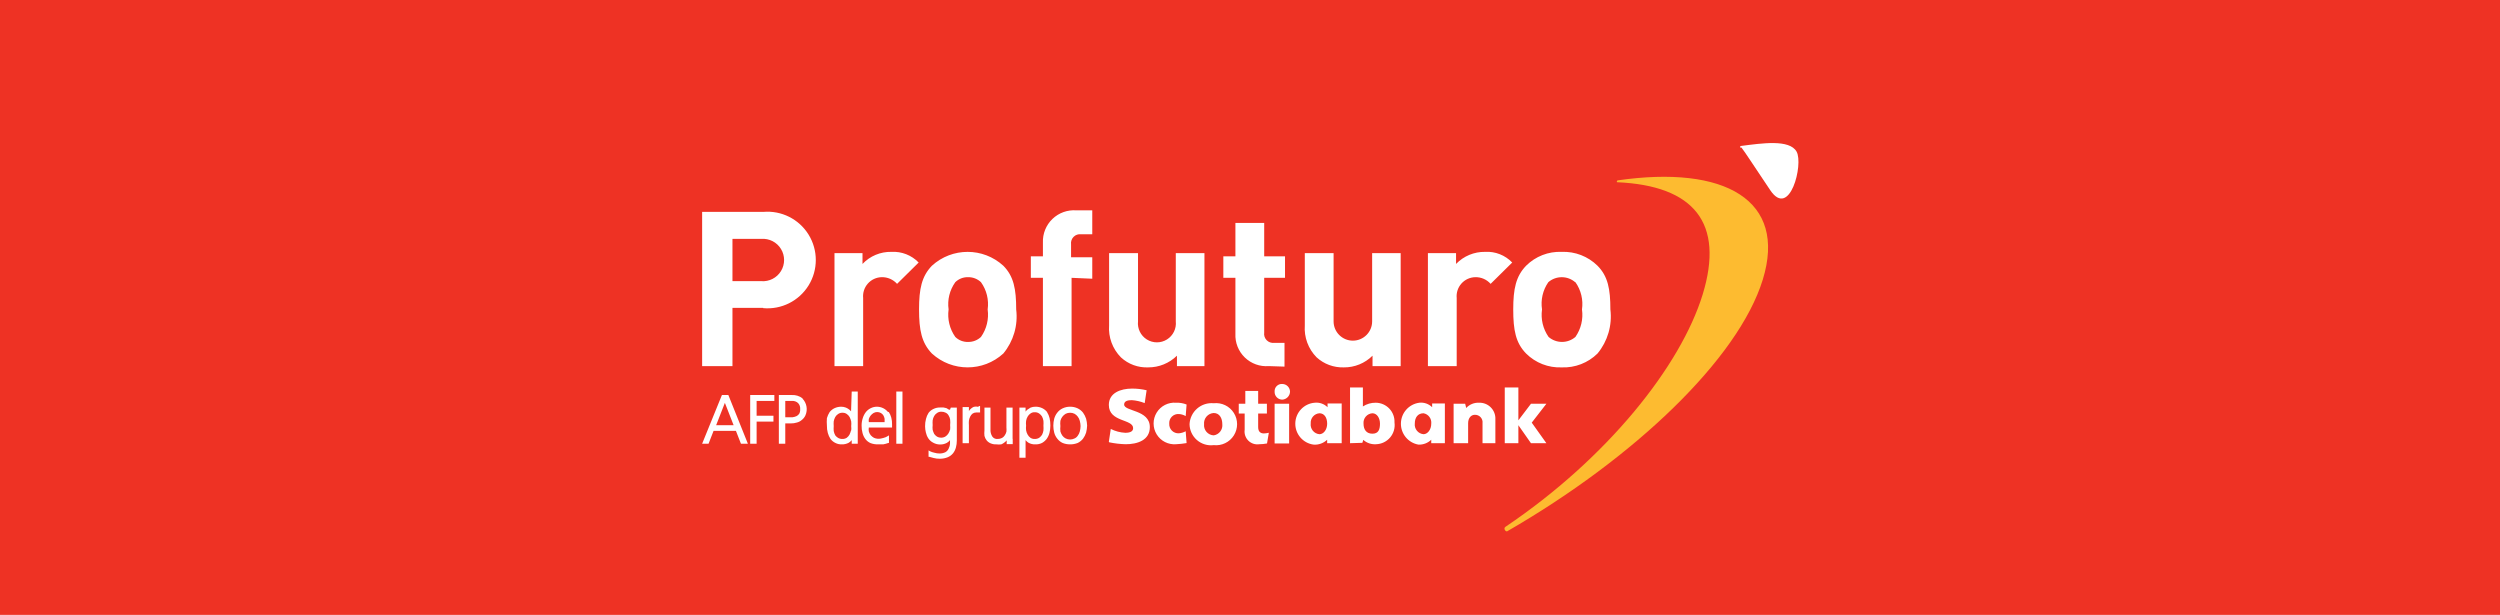
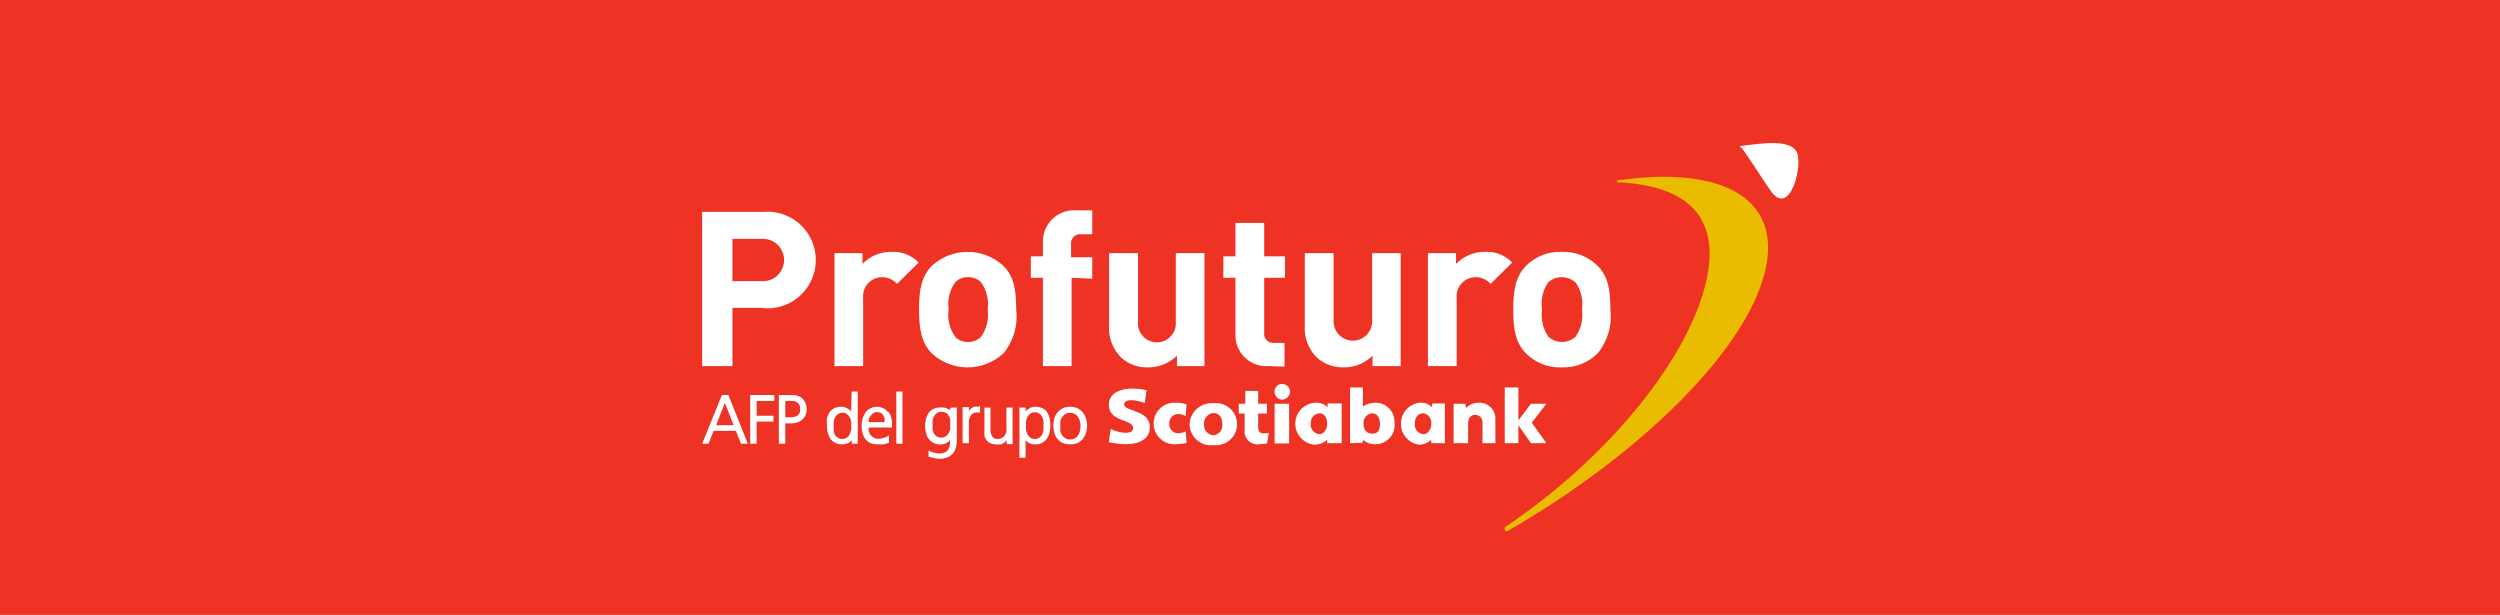
<svg xmlns="http://www.w3.org/2000/svg" id="logo-normal" viewBox="0 0 194.55 47.85">
-   <path fill="#ee3224" d="M0 0h194.55v47.85H0z" />
+   <path fill="#EE3224" d="M0 0h194.55v47.85H0z" />
  <path fill="#FFFFFF" d="M59.39 23.96H57v4.53h-2.36v-12h4.75a3.76 3.76 0 1 1 0 7.49m-.12-5.39H57v3.29h2.24a1.65 1.65 0 1 0 0-3.29M69.81 22.09a1.56 1.56 0 0 0-1.2-.52 1.48 1.48 0 0 0-1.44 1.62v5.3h-2.23V19.7h2.18v.84a3 3 0 0 1 2.25-.94 2.73 2.73 0 0 1 2.12.83zM78.08 27.51a4.12 4.12 0 0 1-5.56 0c-.8-.83-1-1.82-1-3.43s.21-2.58 1-3.4a4.12 4.12 0 0 1 5.56 0c.81.82 1 1.81 1 3.4a4.518 4.518 0 0 1-1 3.43m-1.74-5.55a1.42 1.42 0 0 0-1-.39 1.37 1.37 0 0 0-1 .39 2.94 2.94 0 0 0-.52 2.12 3 3 0 0 0 .52 2.14 1.37 1.37 0 0 0 1 .39 1.42 1.42 0 0 0 1-.39 3 3 0 0 0 .52-2.14 2.94 2.94 0 0 0-.52-2.12M83.39 21.62v6.87h-2.23v-6.87h-.94v-1.67h.94v-1.07a2.42 2.42 0 0 1 2.61-2.51H85v1.86h-.87a.7.7 0 0 0-.78.79v1H85v1.67zM91.59 28.49v-.81a3.17 3.17 0 0 1-2.24.91 2.94 2.94 0 0 1-2.12-.78 3.21 3.21 0 0 1-.92-2.49V19.7h2.25v5.31a1.478 1.478 0 1 0 2.94 0V19.7h2.23v8.79zM98.74 28.49a2.41 2.41 0 0 1-2.6-2.52v-4.35h-.94v-1.67h.94v-2.6h2.24v2.6H100v1.67h-1.62v4.26a.7.7 0 0 0 .78.8h.8v1.85zM106.81 28.49v-.81a3.12 3.12 0 0 1-2.24.91 3 3 0 0 1-2.11-.78 3.21 3.21 0 0 1-.92-2.49V19.7h2.24v5.31a1.5 1.5 0 1 0 3 0V19.7H109v8.79zM116 22.09a1.54 1.54 0 0 0-1.19-.52 1.48 1.48 0 0 0-1.45 1.62v5.3h-2.24V19.7h2.19v.84a3.07 3.07 0 0 1 2.26-.94 2.7 2.7 0 0 1 2.11.83zM124.32 27.51a3.76 3.76 0 0 1-2.79 1.08 3.71 3.71 0 0 1-2.77-1.08c-.81-.83-1-1.82-1-3.43s.21-2.58 1-3.4a3.71 3.71 0 0 1 2.77-1.08 3.76 3.76 0 0 1 2.79 1.08c.81.82 1 1.81 1 3.4a4.518 4.518 0 0 1-1 3.43m-1.74-5.55a1.6 1.6 0 0 0-2.09 0 2.94 2.94 0 0 0-.49 2.12 3 3 0 0 0 .51 2.14 1.6 1.6 0 0 0 2.09 0 3 3 0 0 0 .51-2.14 2.94 2.94 0 0 0-.51-2.12" />
-   <path d="M125.91 14.04c-.08 0-.08.05-.08.07a.06.06 0 0 0 0 .07c6 .26 8.38 3.17 6.67 8.74S125.07 35.67 117.15 41c-.17.12 0 .38.13.35 9.88-5.69 18-13.42 19.9-19.59s-2.91-8.94-11.32-7.72" fill="#fdbb30" />
+   <path fill="#E9BC00" d="M125.91 14.04c-.08 0-.08.05-.08.07a.06.06 0 0 0 0 .07c6 .26 8.38 3.17 6.67 8.74S125.07 35.67 117.15 41c-.17.12 0 .38.13.35 9.88-5.69 18-13.42 19.9-19.59s-2.91-8.94-11.32-7.72" />
  <path fill="#FFFFFF" d="M135.47 11.52s-.11-.14 0-.16c1.63-.21 3.79-.54 4.34.44s-.53 5.26-2.05 3-1.89-2.86-2.25-3.33M110.1 32.95a.75.75 0 0 0 .68.84c.3 0 .6-.34.6-.82a.74.74 0 0 0-.6-.81c-.45 0-.68.34-.68.79m2.34-1.55v3.09h-1.06v-.27a1.35 1.35 0 0 1-1 .38 1.65 1.65 0 0 1 .07-3.26 1.22 1.22 0 0 1 1 .35v-.29zM94.45 33.88a.79.79 0 0 0 .67-.87c0-.47-.22-.87-.67-.87a.8.8 0 0 0-.75.87.79.79 0 0 0 .75.87m0 .76a1.67 1.67 0 0 1-1.88-1.63 1.72 1.72 0 0 1 1.88-1.63 1.64 1.64 0 1 1 0 3.26M107.39 32.97c0-.43-.23-.81-.59-.81a.74.74 0 0 0-.69.81c0 .47.23.78.69.78s.59-.31.59-.78m-2.33 1.52v-4.34h1v1.48a1.78 1.78 0 0 1 1-.29 1.47 1.47 0 0 1 1.46 1.54 1.49 1.49 0 0 1-1.43 1.69 1.35 1.35 0 0 1-1-.34l-.07.23zM99.19 31.42h1.13v3.09h-1.13zM99.79 29.88a.56.56 0 0 0-.6.59.6.6 0 0 0 .6.63.64.64 0 0 0 .6-.63.61.61 0 0 0-.6-.59M113.19 34.49h1.06v-1.56c0-.39.22-.65.52-.65a.58.58 0 0 1 .6.65v1.56h1v-1.86a1.23 1.23 0 0 0-1.27-1.29 1.27 1.27 0 0 0-1 .41l-.08-.33h-.9v3.07M117.1 34.49h1.06v-1.4l.98 1.4h1.2l-1.14-1.6 1.14-1.47h-1.2l-.98 1.29v-2.56h-1.06zM92.34 31.48a2 2 0 0 0-.82-.14 1.62 1.62 0 1 0 0 3.23 6.681 6.681 0 0 0 .82-.09l-.07-.92a1.33 1.33 0 0 1-.53.16.71.71 0 0 1-.75-.75.7.7 0 0 1 .75-.75 1.18 1.18 0 0 1 .53.16l.07-.9M102 32.95a.75.75 0 0 0 .68.84c.31 0 .6-.34.6-.82s-.23-.81-.6-.81a.736.736 0 0 0-.68.79m2.41-1.55v3.09h-1.13v-.27a1.38 1.38 0 0 1-1.06.38 1.64 1.64 0 0 1 .09-3.26 1.23 1.23 0 0 1 1 .35v-.29zM86.32 34.42a7.15 7.15 0 0 0 1.28.15c.91 0 1.88-.31 1.88-1.33 0-1.37-2-1.21-2-1.76 0-.28.3-.34.6-.34a3.32 3.32 0 0 1 1 .23l.15-1a4.87 4.87 0 0 0-1.13-.13c-.9 0-1.81.34-1.81 1.27 0 1.36 1.89 1.08 1.89 1.81 0 .25-.23.36-.61.36a2.81 2.81 0 0 1-1.13-.3l-.15 1M98.73 33.68a2.05 2.05 0 0 1-.37.05c-.23 0-.45-.1-.45-.49v-1.06h.68v-.76h-.68v-1h-1v1h-.51v.76h.46v1.26A1 1 0 0 0 98 34.57a3.371 3.371 0 0 0 .6-.06l.14-.83M56.18 30.74l-1.54 3.79h.5l.39-1h1.74l.39 1h.54l-1.52-3.79zm-.45 2.35l.68-1.74.68 1.74zM58.38 34.53h.5v-1.72h1.31v-.46h-1.31V31.2h1.38v-.46h-1.88zM62.47 31.01a1.28 1.28 0 0 0-.86-.27h-1v3.79h.5v-1.58h.43a1.51 1.51 0 0 0 .48-.07.92.92 0 0 0 .39-.21.94.94 0 0 0 .27-.35 1.189 1.189 0 0 0-.24-1.31m-.24 1.18a.54.54 0 0 1-.21.19 1 1 0 0 1-.31.09h-.57V31.2h.52a.63.63 0 0 1 .48.17.61.61 0 0 1 .16.47.68.68 0 0 1-.07.35M66.23 32.01a1.589 1.589 0 0 0-.13-.13 1.13 1.13 0 0 0-.27-.16 1 1 0 0 0-.37-.07 1.25 1.25 0 0 0-.53.12 1.09 1.09 0 0 0-.37.3 1.82 1.82 0 0 0-.21.47 3.481 3.481 0 0 0 0 .58 2 2 0 0 0 .07.57 1.68 1.68 0 0 0 .21.47 1.06 1.06 0 0 0 .38.31 1 1 0 0 0 .5.11 1.07 1.07 0 0 0 .53-.12.79.79 0 0 0 .24-.21v.28h.47v-4.06h-.47zm0 1.47a1.7 1.7 0 0 1-.12.34.76.76 0 0 1-.22.25.6.6 0 0 1-.33.09.63.63 0 0 1-.35-.09.8.8 0 0 1-.21-.19 1.14 1.14 0 0 1-.12-.34 2.43 2.43 0 0 1 0-.38 2.31 2.31 0 0 1 0-.37 1.14 1.14 0 0 1 .12-.34.69.69 0 0 1 .22-.23.56.56 0 0 1 .35-.1.54.54 0 0 1 .33.1.73.73 0 0 1 .22.24 1.5 1.5 0 0 1 .12.34 1.531 1.531 0 0 1 0 .36 1.47 1.47 0 0 1 0 .36M69.11 32.07a1.118 1.118 0 0 0-.86-.42 1.06 1.06 0 0 0-.5.12 1.09 1.09 0 0 0-.37.3 1.49 1.49 0 0 0-.24.47 1.81 1.81 0 0 0-.09.58 2 2 0 0 0 .07.57 1.28 1.28 0 0 0 .22.47 1 1 0 0 0 .4.32 1.52 1.52 0 0 0 .59.1h.4a2.11 2.11 0 0 0 .4-.11h.05v-.59l-.12.07a.5.5 0 0 1-.13.07l-.18.06-.21.05a.89.89 0 0 1-.53-.06 1 1 0 0 1-.25-.2.84.84 0 0 1-.15-.3 1 1 0 0 1 0-.3h1.81v-.24a1.88 1.88 0 0 0-.06-.53 1.51 1.51 0 0 0-.2-.45m-1.55.8a.93.93 0 0 1 0-.24.84.84 0 0 1 .15-.28 1 1 0 0 1 .22-.19.58.58 0 0 1 .57 0 .53.53 0 0 1 .19.18.79.79 0 0 1 .1.27 2 2 0 0 1 0 .26zM69.75 30.47h.48v4.06h-.48zM73.93 31.88h-.08l-.2-.12-.23-.05h-.26a1.12 1.12 0 0 0-.53.12 1 1 0 0 0-.37.3 1.52 1.52 0 0 0-.2.47 2.15 2.15 0 0 0-.07.58 2 2 0 0 0 .06.47 1.35 1.35 0 0 0 .19.46 1 1 0 0 0 .38.34 1.09 1.09 0 0 0 .57.14 1.06 1.06 0 0 0 .5-.13.79.79 0 0 0 .24-.21v.26a1 1 0 0 1-.11.41.6.6 0 0 1-.25.27 1 1 0 0 1-.46.1 1.34 1.34 0 0 1-.4-.06 1.43 1.43 0 0 1-.35-.12l-.1-.06v.5h.06l.33.09a1.83 1.83 0 0 0 .49.06 1.63 1.63 0 0 0 .62-.12 1.06 1.06 0 0 0 .41-.31 1.26 1.26 0 0 0 .22-.45 2 2 0 0 0 .07-.54v-2.56h-.47zm0 1.56a1 1 0 0 1-.13.3.72.72 0 0 1-.23.23.62.62 0 0 1-.34.09.59.59 0 0 1-.31-.08.88.88 0 0 1-.22-.21 1.52 1.52 0 0 1-.12-.32 1.549 1.549 0 0 1 0-.37 2.311 2.311 0 0 1 0-.37.92.92 0 0 1 .12-.34.69.69 0 0 1 .22-.23.55.55 0 0 1 .34-.1.68.68 0 0 1 .34.08.5.5 0 0 1 .22.21.82.82 0 0 1 .12.32 2 2 0 0 1 0 .43 2.2 2.2 0 0 1 0 .36M76.15 31.67a.63.63 0 0 0-.39 0 .77.77 0 0 0-.21.14.65.65 0 0 0-.15.18v-.31h-.49v2.81h.49v-1.4a2.109 2.109 0 0 1 0-.35 1 1 0 0 1 .1-.32.68.68 0 0 1 .18-.23.49.49 0 0 1 .28-.09h.11a.29.29 0 0 1 .11 0h.09v-.5h-.12M78.8 34.13v-2.41h-.48v1.54a1.93 1.93 0 0 1 0 .33.84.84 0 0 1-.13.29.58.58 0 0 1-.21.2.71.71 0 0 1-.34.08.45.45 0 0 1-.42-.19.94.94 0 0 1-.14-.57v-1.68h-.47v1.77a2 2 0 0 0 0 .43.88.88 0 0 0 .17.35.79.79 0 0 0 .31.23 1 1 0 0 0 .45.08 1.43 1.43 0 0 0 .38 0 1 1 0 0 0 .25-.15.87.87 0 0 0 .17-.16v.29h.47v-.39M81.49 32.07a1.09 1.09 0 0 0-.37-.3 1.16 1.16 0 0 0-.54-.12 1 1 0 0 0-.38.07l-.28.18a.69.69 0 0 0-.11.13v-.31h-.48v3.9h.48v-1.37a.86.86 0 0 0 .22.2 1 1 0 0 0 .54.13 1.08 1.08 0 0 0 .52-.11 1.19 1.19 0 0 0 .36-.31 1.45 1.45 0 0 0 .22-.47 2.47 2.47 0 0 0 .07-.57 2.65 2.65 0 0 0-.06-.58 1.52 1.52 0 0 0-.2-.47m-.28 1.43a1.13 1.13 0 0 1-.11.34 1 1 0 0 1-.22.23.64.64 0 0 1-.36.09.57.57 0 0 1-.32-.09.76.76 0 0 1-.22-.25 1 1 0 0 1-.12-.34 1.47 1.47 0 0 1 0-.36 1.531 1.531 0 0 1 0-.36.92.92 0 0 1 .12-.34.73.73 0 0 1 .22-.24.51.51 0 0 1 .32-.1.57.57 0 0 1 .36.1.81.81 0 0 1 .22.23 1.13 1.13 0 0 1 .11.34 2.31 2.31 0 0 1 0 .37 2.43 2.43 0 0 1 0 .38M84.52 32.58a1.73 1.73 0 0 0-.24-.47 1.2 1.2 0 0 0-.41-.33 1.36 1.36 0 0 0-.6-.13 1.34 1.34 0 0 0-.58.13 1.11 1.11 0 0 0-.41.33 1.31 1.31 0 0 0-.24.47 2.156 2.156 0 0 0 0 1.09 1.23 1.23 0 0 0 .24.47 1.11 1.11 0 0 0 .41.33 1.5 1.5 0 0 0 .58.11 1.53 1.53 0 0 0 .6-.11 1.2 1.2 0 0 0 .41-.33 1.6 1.6 0 0 0 .24-.47 2.52 2.52 0 0 0 .08-.55 2.43 2.43 0 0 0-.08-.54m-.49 1a.92.92 0 0 1-.16.33.57.57 0 0 1-.25.21.76.76 0 0 1-.69 0 .7.7 0 0 1-.25-.21 1.13 1.13 0 0 1-.16-.33 1.93 1.93 0 0 1 0-.42 1.77 1.77 0 0 1 0-.41.886.886 0 0 1 .41-.55.77.77 0 0 1 .34-.08.72.72 0 0 1 .35.08.76.76 0 0 1 .25.22.85.85 0 0 1 .16.33 1.76 1.76 0 0 1 .06.41 1.93 1.93 0 0 1-.06.42" />
</svg>
